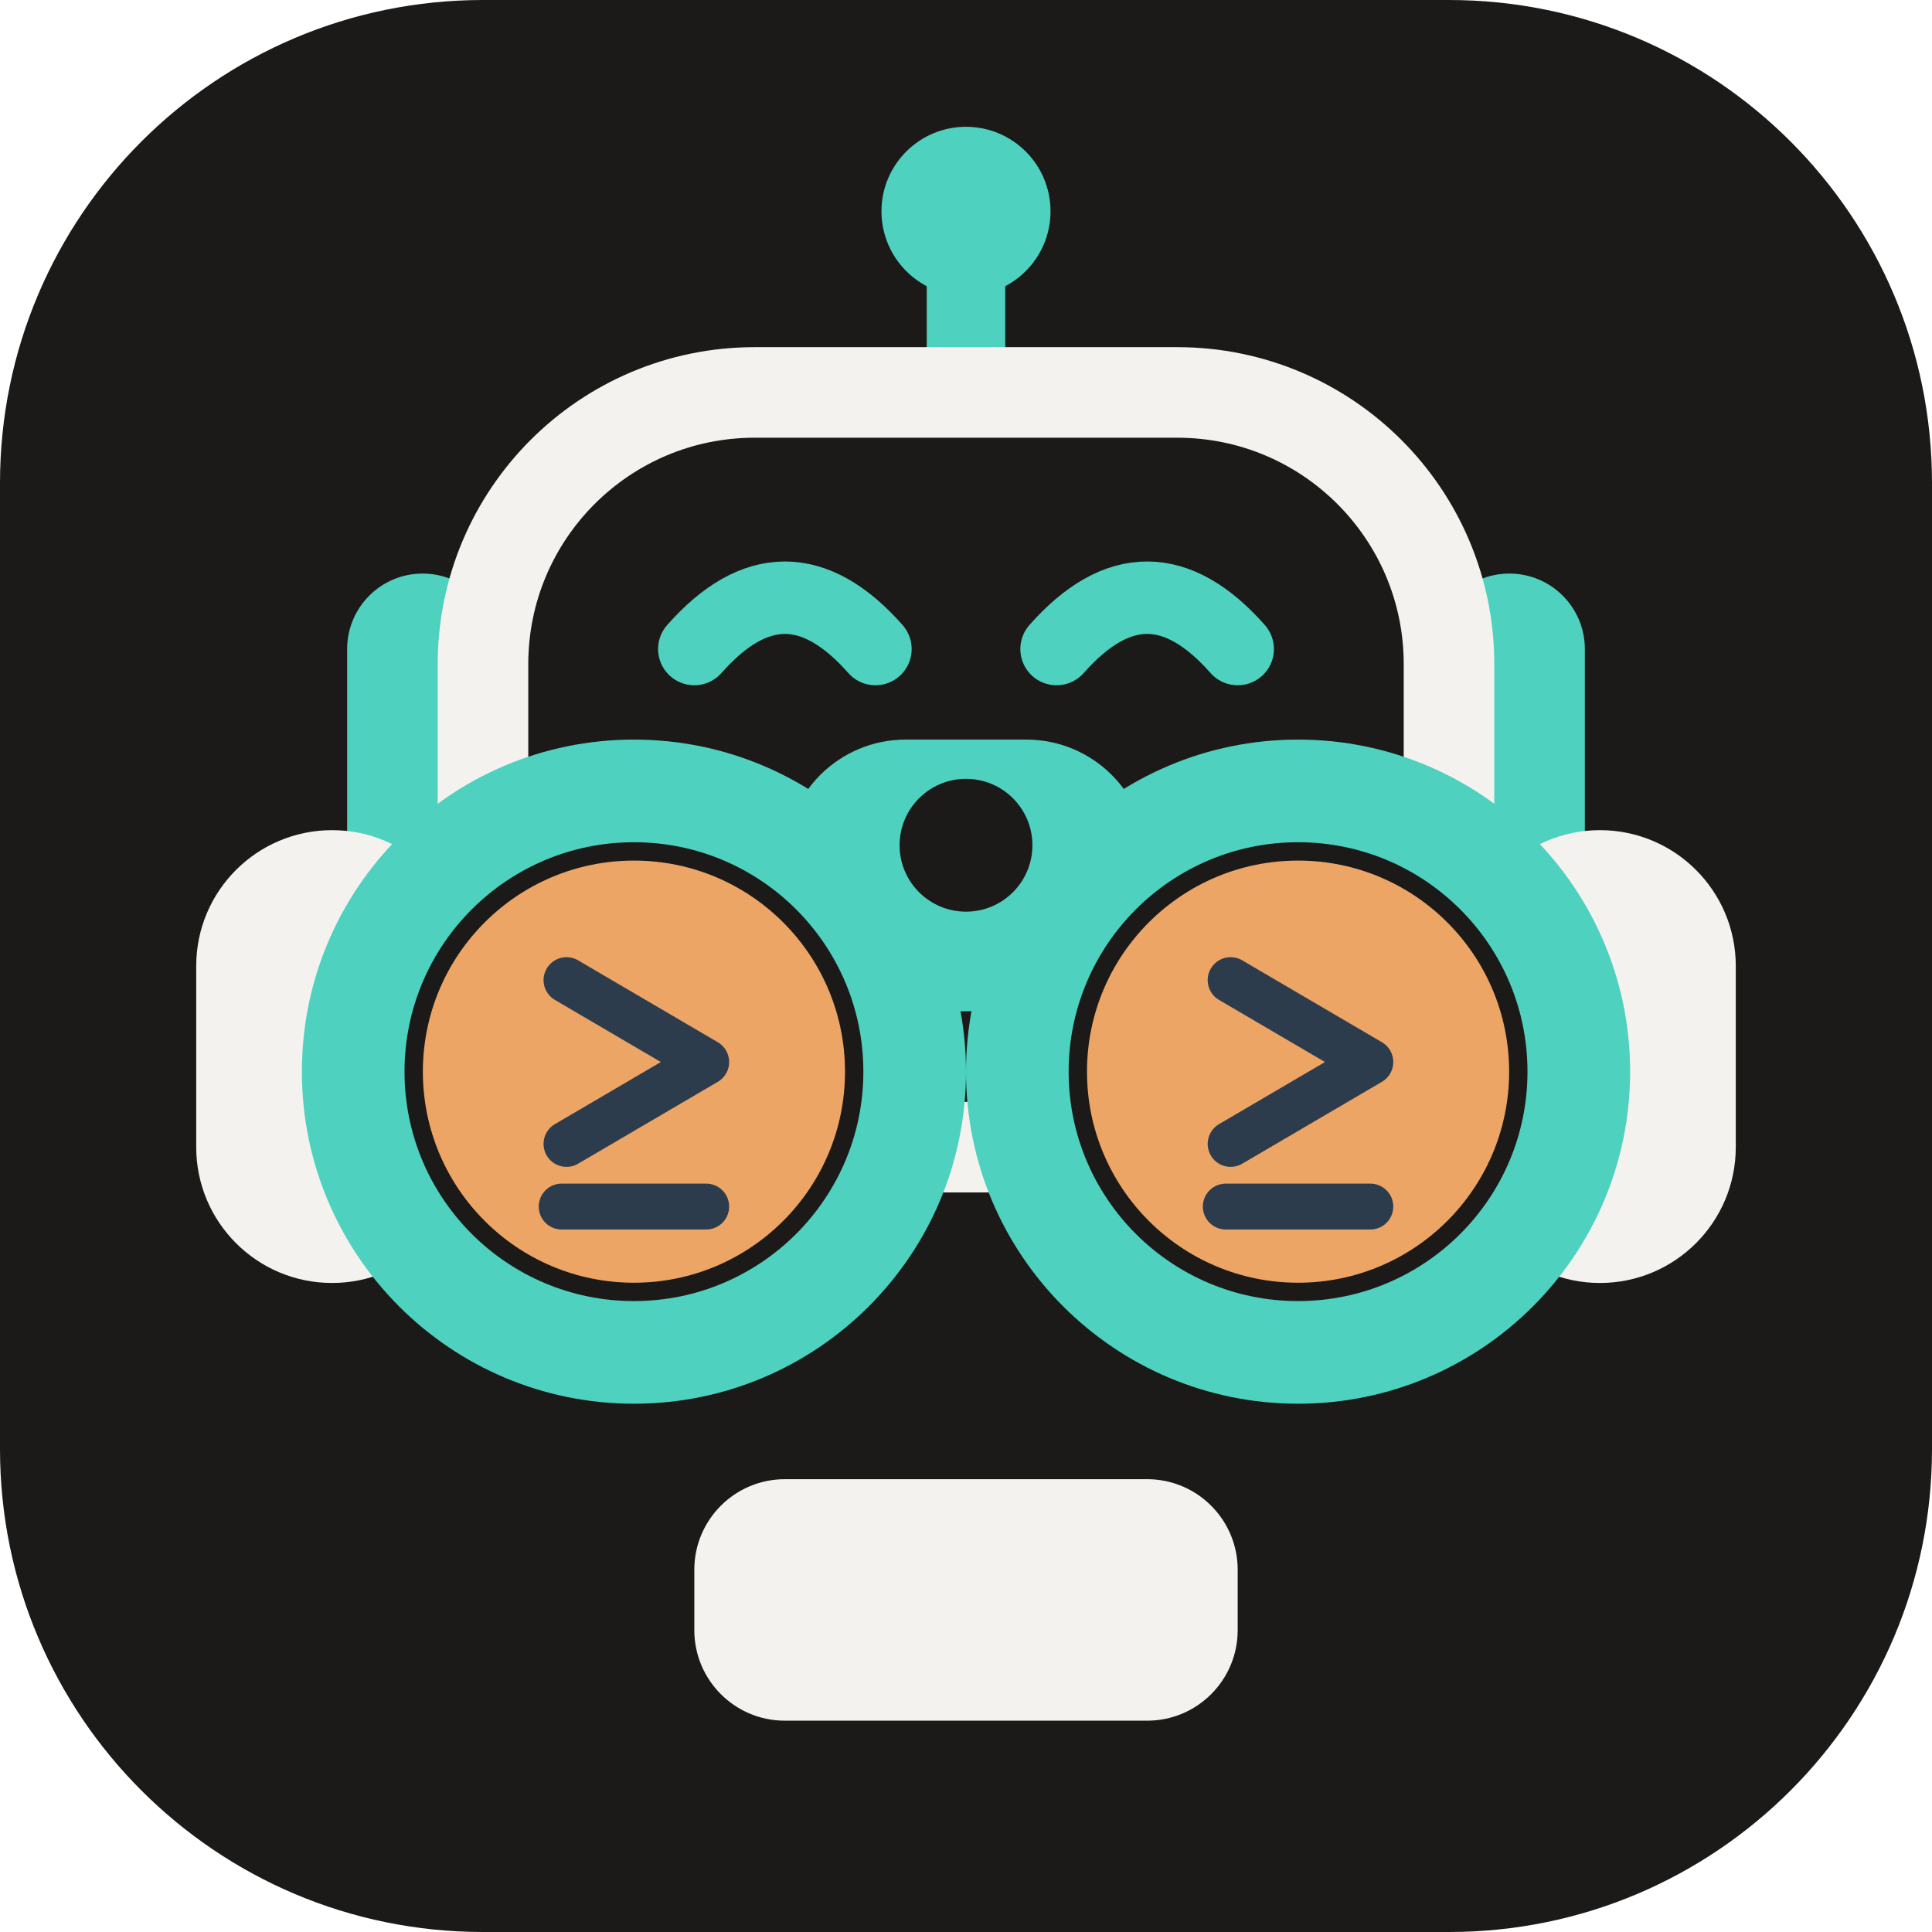
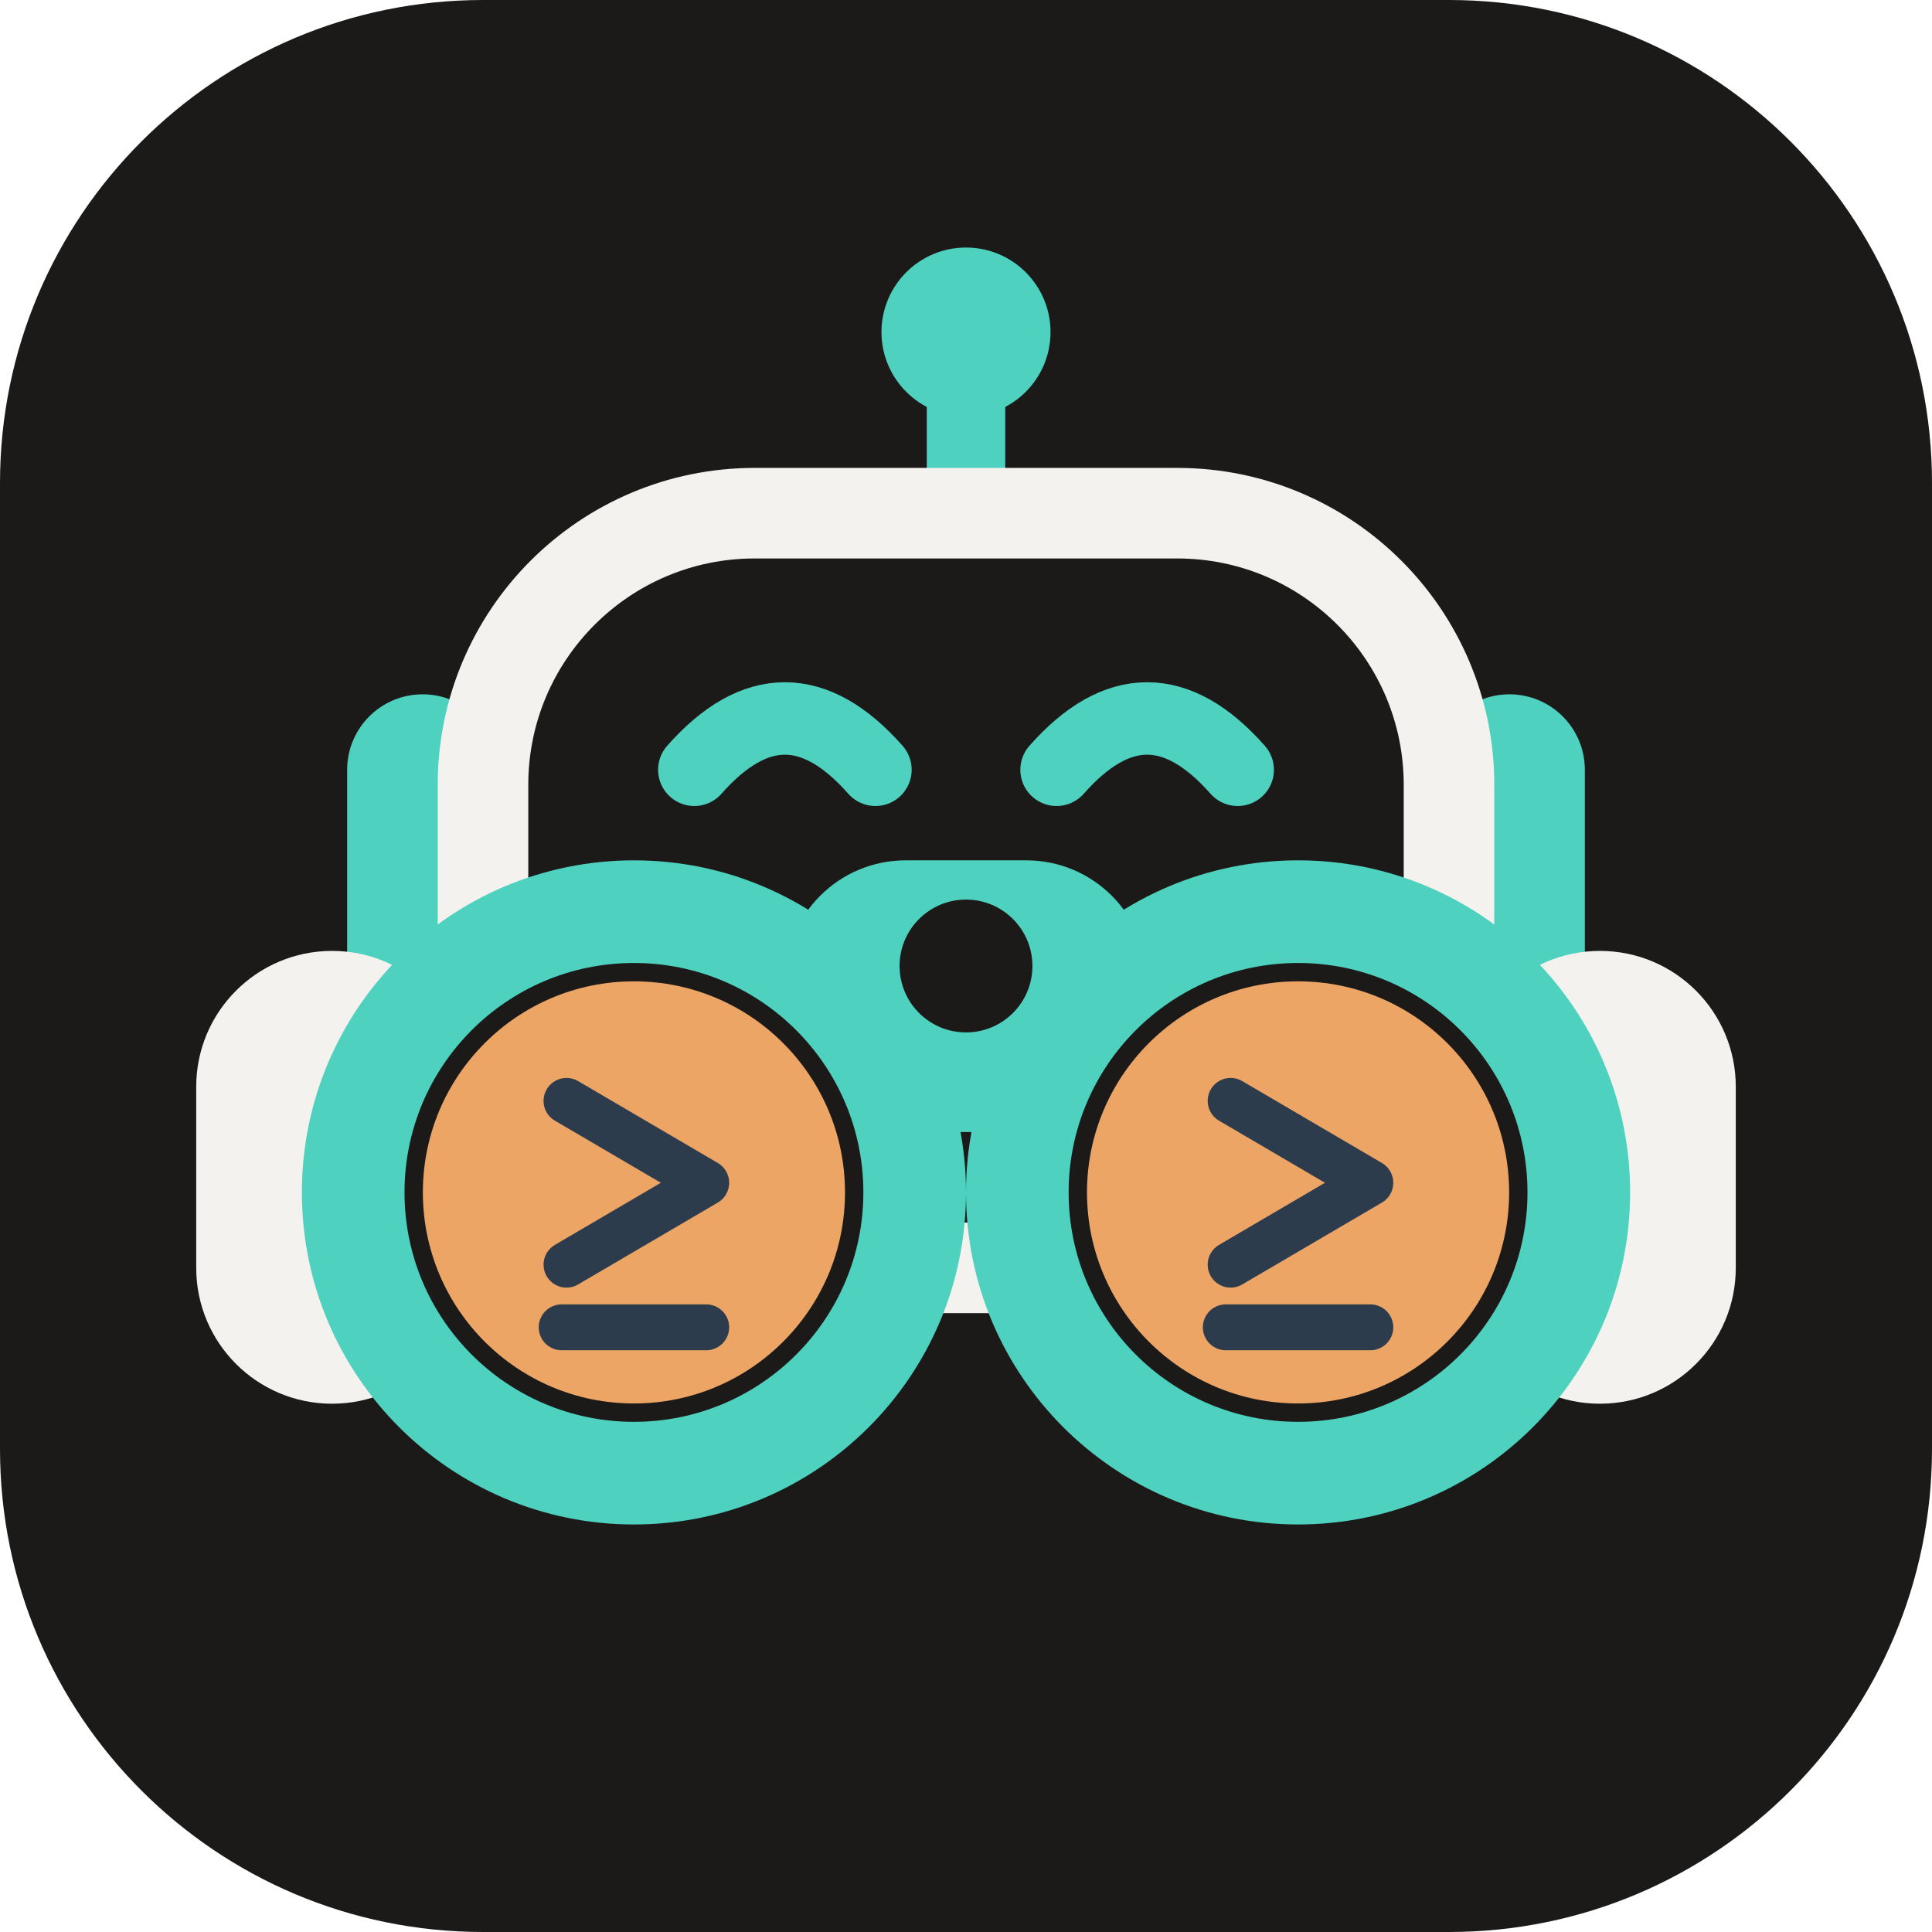
<svg xmlns="http://www.w3.org/2000/svg" viewBox="0 0 64 64" role="img" aria-label="Marktplaats Watcher">
  <rect width="64" height="64" rx="16" fill="#1b1a18" />
-   <path d="M32 8.5V13" stroke="#4fd1bf" stroke-width="2.6" stroke-linecap="round" />
-   <circle cx="32" cy="7" r="2.8" fill="#4fd1bf" />
-   <rect x="11.5" y="19" width="5" height="11" rx="2.5" fill="#4fd1bf" />
-   <rect x="47.5" y="19" width="5" height="11" rx="2.5" fill="#4fd1bf" />
-   <rect x="16" y="13" width="32" height="25" rx="9" fill="#1b1a18" stroke="#f4f2ee" stroke-width="3" />
-   <path d="M23 21.5q3-3.4 6 0M35 21.5q3-3.4 6 0" fill="none" stroke="#4fd1bf" stroke-width="2.4" stroke-linecap="round" />
-   <rect x="23" y="49" width="18" height="8" rx="3" fill="#f4f2ee" />
-   <rect x="6.5" y="27.5" width="9" height="15" rx="4.5" fill="#f4f2ee" />
-   <rect x="48.5" y="27.5" width="9" height="15" rx="4.5" fill="#f4f2ee" />
-   <rect x="26" y="24.5" width="12" height="9" rx="4" fill="#4fd1bf" />
-   <circle cx="32" cy="28" r="2.2" fill="#1b1a18" />
-   <circle cx="21" cy="35.5" r="11" fill="#4fd1bf" />
-   <circle cx="43" cy="35.5" r="11" fill="#4fd1bf" />
-   <circle cx="21" cy="35.5" r="7.6" fill="#1b1a18" />
-   <circle cx="43" cy="35.5" r="7.6" fill="#1b1a18" />
-   <circle cx="21" cy="35.5" r="6.992" fill="#eda566" />
-   <path d="M18.766 32.468 L23.394 35.181 L18.766 37.894" fill="none" stroke="#2d3c4d" stroke-width="1.52" stroke-linecap="round" stroke-linejoin="round" />
-   <path d="M18.606 39.969 H23.394" stroke="#2d3c4d" stroke-width="1.52" stroke-linecap="round" />
-   <circle cx="43" cy="35.5" r="6.992" fill="#eda566" />
-   <path d="M40.766 32.468 L45.394 35.181 L40.766 37.894" fill="none" stroke="#2d3c4d" stroke-width="1.52" stroke-linecap="round" stroke-linejoin="round" />
-   <path d="M40.606 39.969 H45.394" stroke="#2d3c4d" stroke-width="1.52" stroke-linecap="round" />
+   <g transform="translate(0 4)">
+     <path d="M32 8.5V13" stroke="#4fd1bf" stroke-width="2.6" stroke-linecap="round" />
+     <circle cx="32" cy="7" r="2.8" fill="#4fd1bf" />
+     <rect x="11.5" y="19" width="5" height="11" rx="2.5" fill="#4fd1bf" />
+     <rect x="47.5" y="19" width="5" height="11" rx="2.5" fill="#4fd1bf" />
+     <rect x="16" y="13" width="32" height="25" rx="9" fill="#1b1a18" stroke="#f4f2ee" stroke-width="3" />
+     <path d="M23 21.5q3-3.4 6 0M35 21.5q3-3.4 6 0" fill="none" stroke="#4fd1bf" stroke-width="2.4" stroke-linecap="round" />
+     <rect x="6.5" y="27.5" width="9" height="15" rx="4.5" fill="#f4f2ee" />
+     <rect x="48.5" y="27.5" width="9" height="15" rx="4.5" fill="#f4f2ee" />
+     <rect x="26" y="24.5" width="12" height="9" rx="4" fill="#4fd1bf" />
+     <circle cx="32" cy="28" r="2.2" fill="#1b1a18" />
+     <circle cx="21" cy="35.5" r="11" fill="#4fd1bf" />
+     <circle cx="43" cy="35.5" r="11" fill="#4fd1bf" />
+     <circle cx="21" cy="35.5" r="7.6" fill="#1b1a18" />
+     <circle cx="43" cy="35.5" r="7.6" fill="#1b1a18" />
+     <circle cx="21" cy="35.5" r="6.992" fill="#eda566" />
+     <path d="M18.766 32.468 L23.394 35.181 L18.766 37.894" fill="none" stroke="#2d3c4d" stroke-width="1.52" stroke-linecap="round" stroke-linejoin="round" />
+     <path d="M18.606 39.969 H23.394" stroke="#2d3c4d" stroke-width="1.52" stroke-linecap="round" />
+     <circle cx="43" cy="35.5" r="6.992" fill="#eda566" />
+     <path d="M40.766 32.468 L45.394 35.181 L40.766 37.894" fill="none" stroke="#2d3c4d" stroke-width="1.52" stroke-linecap="round" stroke-linejoin="round" />
+     <path d="M40.606 39.969 H45.394" stroke="#2d3c4d" stroke-width="1.52" stroke-linecap="round" />
+   </g>
</svg>
